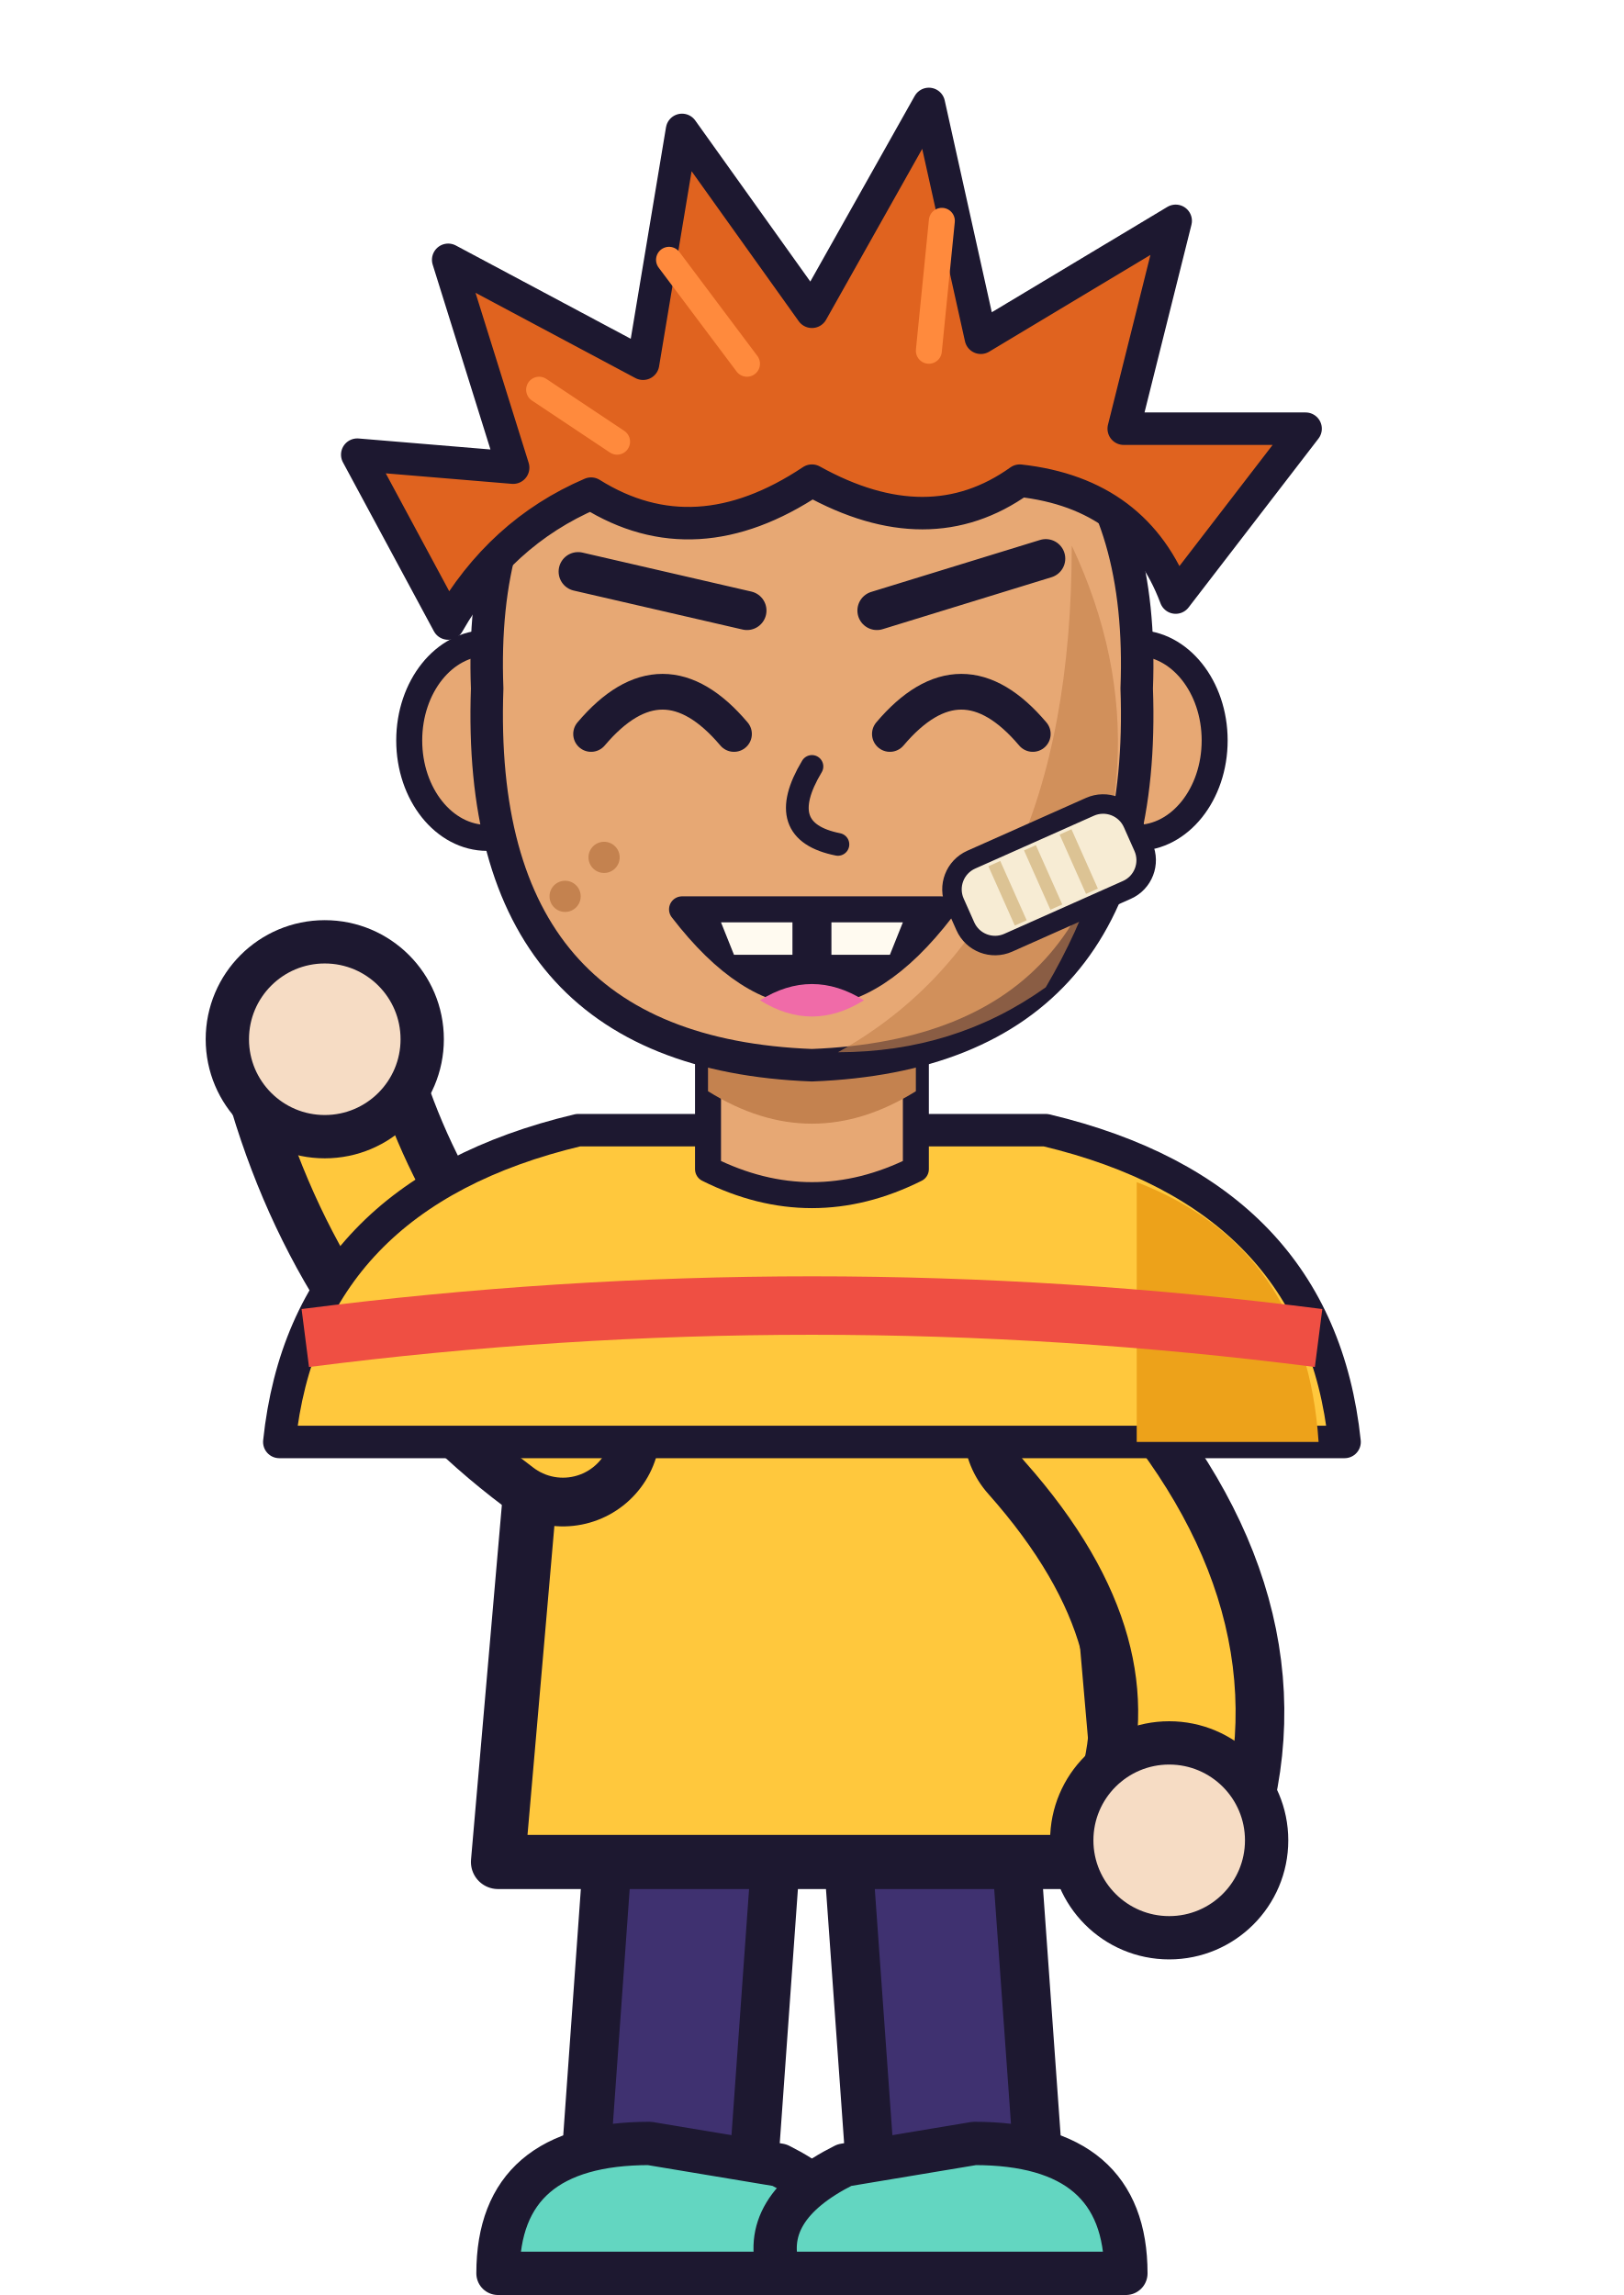
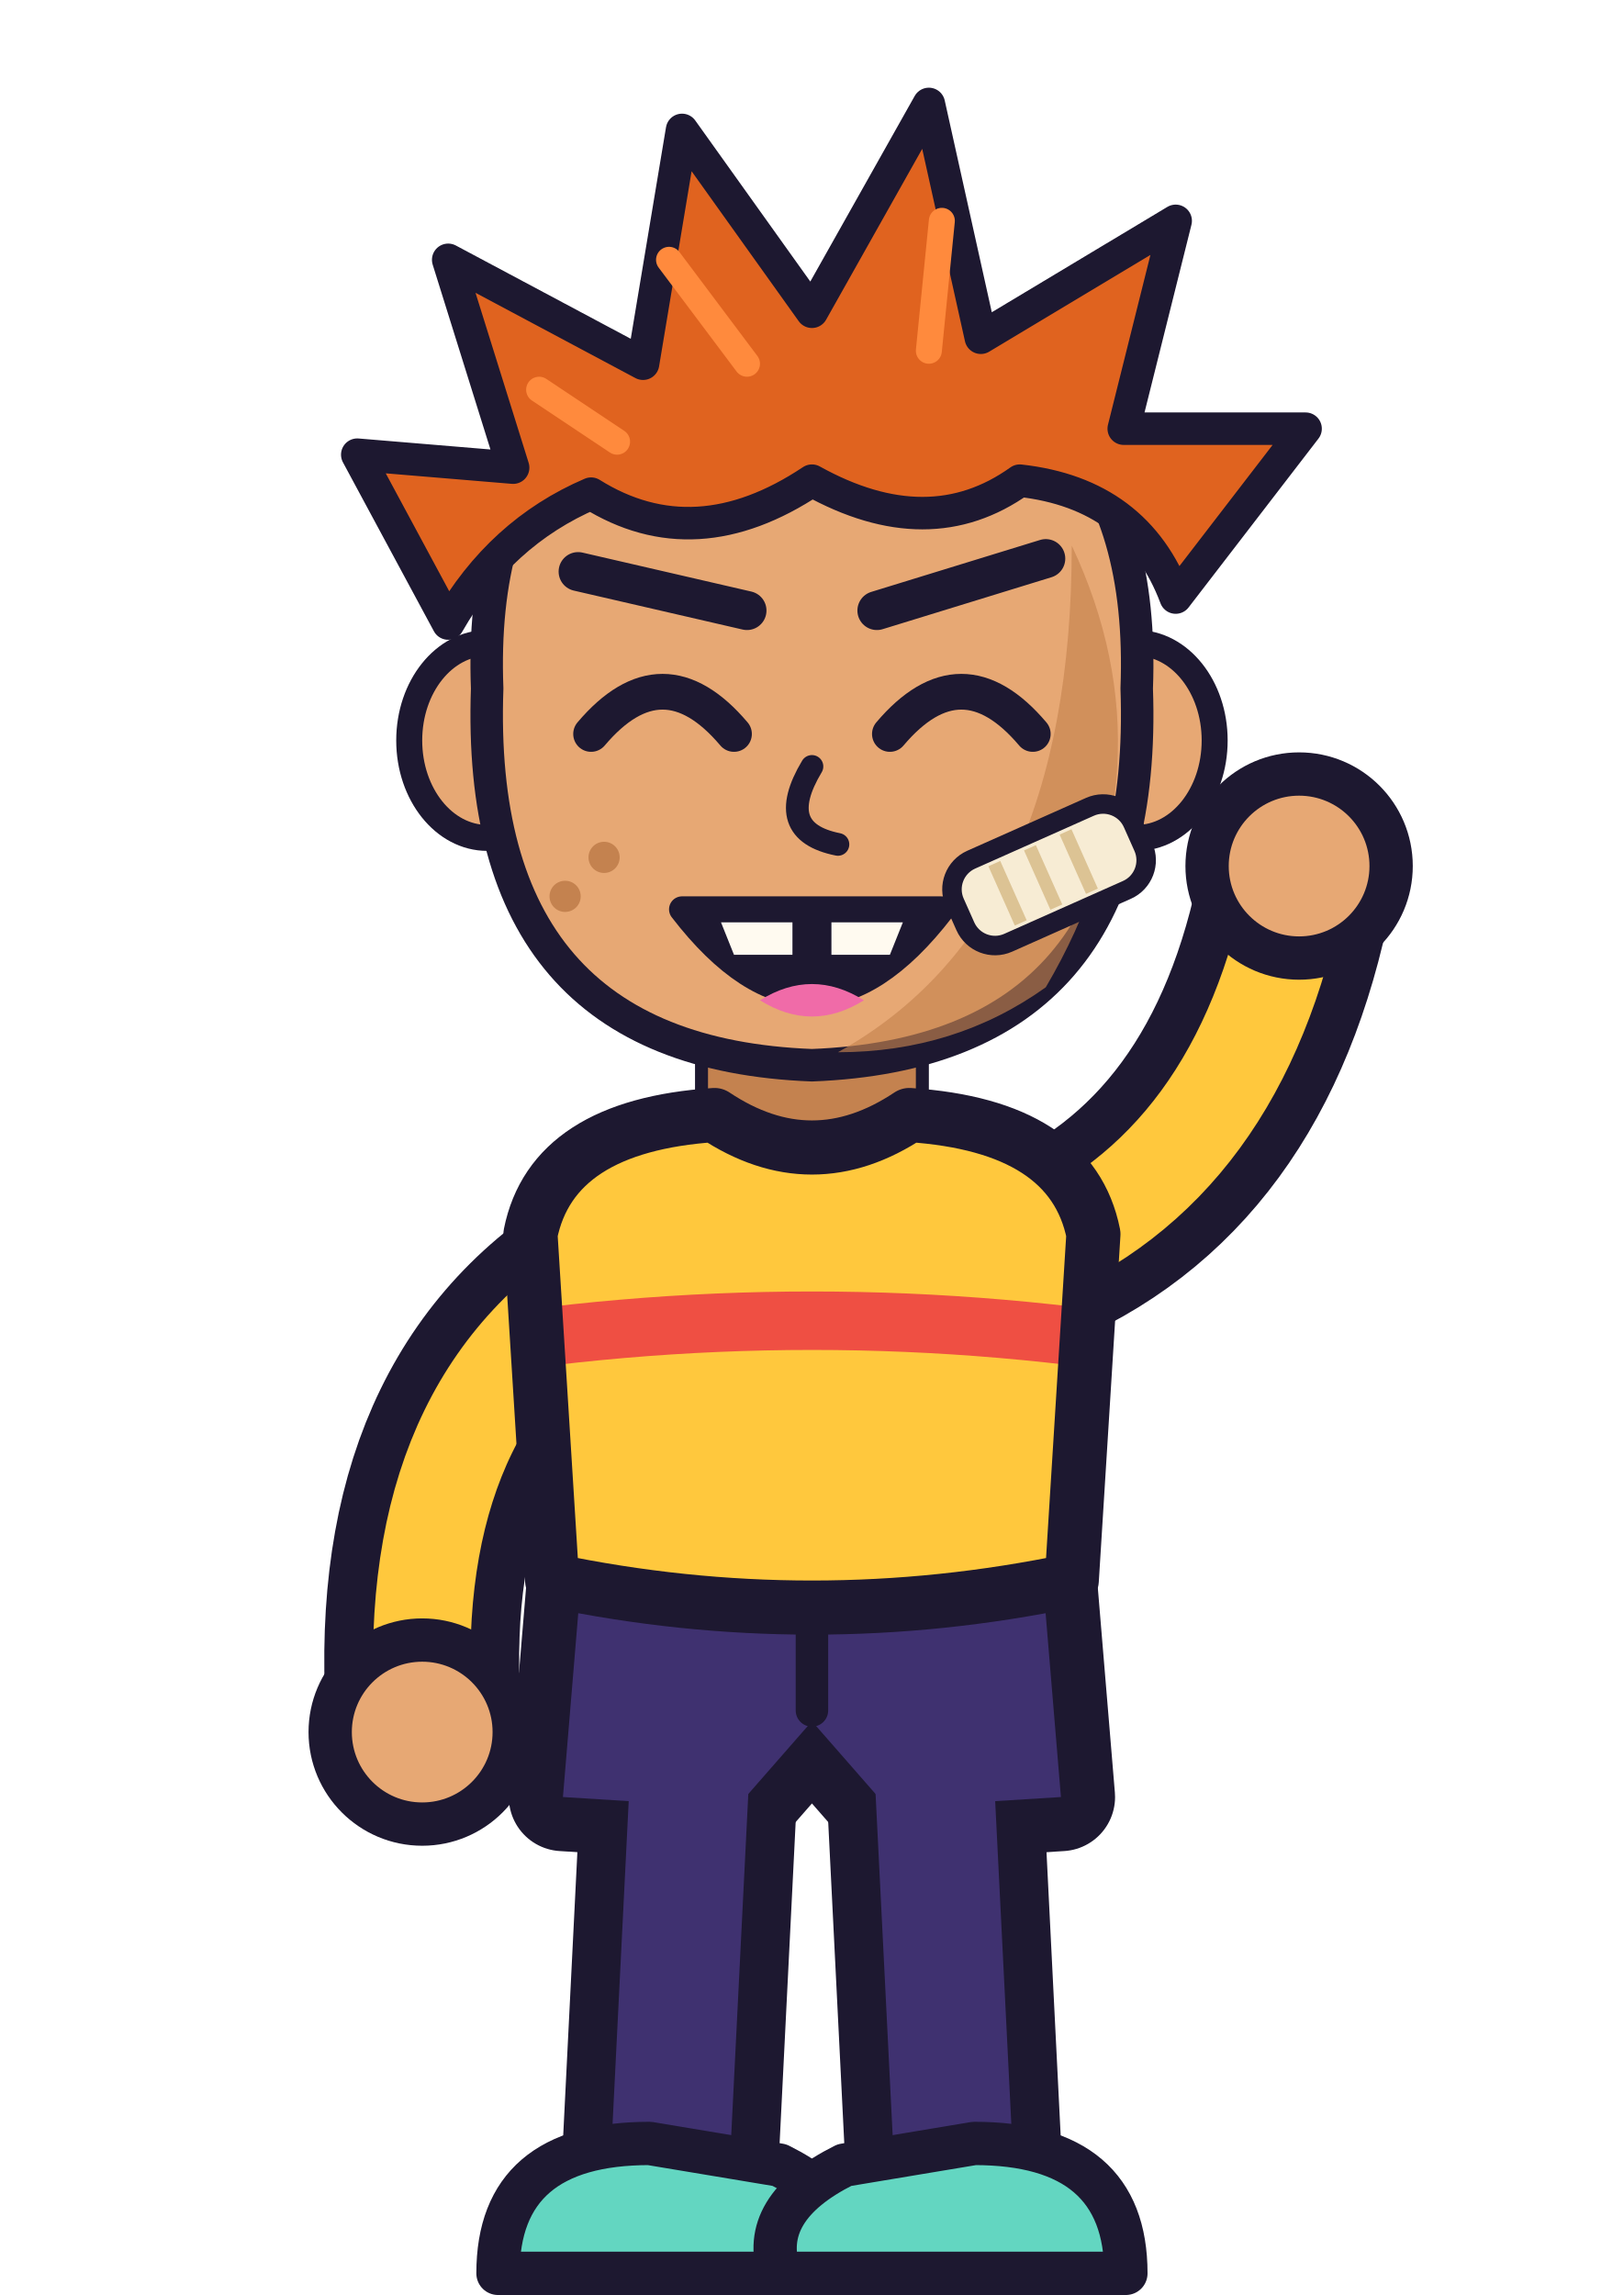
<svg xmlns="http://www.w3.org/2000/svg" viewBox="0 0 150 212" width="150" height="212">
-   <path d="M64 170 L62 198" fill="none" stroke="#1d1830" stroke-width="20" stroke-linecap="round" stroke-linejoin="round" />
-   <path d="M64 170 L62 198" fill="none" stroke="#3f3170" stroke-width="11" stroke-linecap="round" stroke-linejoin="round" />
-   <path d="M86 170 L88 198" fill="none" stroke="#1d1830" stroke-width="20" stroke-linecap="round" stroke-linejoin="round" />
-   <path d="M86 170 L88 198" fill="none" stroke="#3f3170" stroke-width="11" stroke-linecap="round" stroke-linejoin="round" />
+   <path d="M58 117 Q38 128 39 156" fill="none" stroke="#1d1830" stroke-width="18" stroke-linecap="round" />
+   <path d="M58 117 Q38 128 39 156" fill="none" stroke="#ffc83d" stroke-width="9" stroke-linecap="round" />
+   <path d="M92 117 Q113 110 119 85" fill="none" stroke="#1d1830" stroke-width="18" stroke-linecap="round" />
+   <path d="M92 117 Q113 110 119 85" fill="none" stroke="#ffc83d" stroke-width="9" stroke-linecap="round" />
+   <g transform="translate(15 0) scale(0.6)">
+     <g>
+       <path d="M84 150 L84 180 Q100 188 116 180 L116 150 Z" fill="#e7a874" stroke="#1d1830" stroke-width="4" stroke-linejoin="round" stroke-linecap="round" />
+       <path d="M84 158 Q100 170 116 158 L116 168 Q100 178 84 168 Z" fill="#c4824f" />
+     </g>
+   </g>
+   <path d="M54 142 L96 142 L98 166 L82 167 L75 159 L68 167 L52 166 Z" fill="none" stroke="#1d1830" stroke-width="10" stroke-linejoin="round" />
+   <path d="M64 158 L62 198 M86 158 L88 198" fill="none" stroke="#1d1830" stroke-width="20" stroke-linecap="round" />
+   <path d="M54 142 L96 142 L98 166 L82 167 L75 159 L68 167 L52 166 Z" fill="#3f3170" />
+   <path d="M64 158 L62 198 M86 158 L88 198" fill="none" stroke="#3f3170" stroke-width="11" stroke-linecap="round" />
+   <path d="M75 146 L75 158" stroke="#1d1830" stroke-width="3" stroke-linecap="round" />
+   <clipPath id="decob">
+     <path d="M66 103 Q75 109 84 103 Q99 104 101 114 L99 146 Q75 151 51 146 L49 114 Q51 104 66 103 Z" />
+   </clipPath>
+   <path d="M66 103 Q75 109 84 103 Q99 104 101 114 L99 146 Q75 151 51 146 L49 114 Q51 104 66 103 Z" fill="#ffc83d" />
+   <g clip-path="url(#decob)">
+     <path d="M40 125 Q75 119 110 125" fill="none" stroke="#ef4f43" stroke-width="5.4" />
+     <path d="M98 100 Q106 130 108 160 L130 160 L130 100 Z" fill="#1d1830" opacity="0.14" />
+   </g>
+   <path d="M66 103 Q75 109 84 103 Q99 104 101 114 L99 146 Q75 151 51 146 L49 114 Q51 104 66 103 Z" fill="none" stroke="#1d1830" stroke-width="5" stroke-linejoin="round" />
  <path d="M46 210 Q46 198 60 198 L72 200 Q80 204 78 210 Z" fill="#63d6c1" stroke="#1d1830" stroke-width="4" stroke-linejoin="round" />
  <path d="M104 210 Q104 198 90 198 L78 200 Q70 204 72 210 Z" fill="#63d6c1" stroke="#1d1830" stroke-width="4" stroke-linejoin="round" />
-   <path d="M50 126 L100 126 L104 172 L46 172 Z" fill="#ffc83d" stroke="#1d1830" stroke-width="5" stroke-linejoin="round" />
-   <path d="M52 132 Q36 120 30 100" fill="none" stroke="#1d1830" stroke-width="18" stroke-linecap="round" stroke-linejoin="round" />
-   <path d="M52 132 Q36 120 30 100" fill="none" stroke="#ffc83d" stroke-width="9" stroke-linecap="round" stroke-linejoin="round" />
-   <circle cx="30" cy="96" r="9" fill="#f6dcc4" stroke="#1d1830" stroke-width="4" />
-   <path d="M98 132 Q114 150 108 168" fill="none" stroke="#1d1830" stroke-width="18" stroke-linecap="round" stroke-linejoin="round" />
-   <path d="M98 132 Q114 150 108 168" fill="none" stroke="#ffc83d" stroke-width="9" stroke-linecap="round" stroke-linejoin="round" />
-   <circle cx="108" cy="170" r="9" fill="#f6dcc4" stroke="#1d1830" stroke-width="4" />
+   <circle cx="39" cy="160" r="8.5" fill="#e7a874" stroke="#1d1830" stroke-width="4" />
+   <circle cx="120" cy="80" r="8.5" fill="#e7a874" stroke="#1d1830" stroke-width="4" />
  <g transform="translate(15 0) scale(0.6)">
    <g>
-       <g>
-         <path d="M18 222 Q22 184 64 174 L136 174 Q178 184 182 222 Z" fill="#ffc83d" stroke="#1d1830" stroke-width="5" stroke-linejoin="round" stroke-linecap="round" />
-         <path d="M150 182 Q176 192 178 222 L150 222 Z" fill="#eda21a" />
-       </g>
-       <path d="M22 206 Q100 196 178 206" fill="none" stroke="#ef4f43" stroke-width="9" />
-       <g>
-         <path d="M84 150 L84 180 Q100 188 116 180 L116 150 Z" fill="#e7a874" stroke="#1d1830" stroke-width="4" stroke-linejoin="round" stroke-linecap="round" />
-         <path d="M84 158 Q100 170 116 158 L116 168 Q100 178 84 168 Z" fill="#c4824f" />
-       </g>
      <ellipse cx="50" cy="114" rx="12" ry="15" fill="#e7a874" stroke="#1d1830" stroke-width="4" stroke-linejoin="round" stroke-linecap="round" />
      <ellipse cx="150" cy="114" rx="12" ry="15" fill="#e7a874" stroke="#1d1830" stroke-width="4" stroke-linejoin="round" stroke-linecap="round" />
      <path d="M50 106 Q48 54 100 52 Q152 54 150 106 Q152 162 100 164 Q48 162 50 106 Z" fill="#e7a874" stroke="#1d1830" stroke-width="5" stroke-linejoin="round" stroke-linecap="round" />
      <path d="M140 84 Q156 118 136 152 Q122 162 104 162 Q140 142 140 84 Z" fill="#c4824f" opacity="0.65" />
      <path d="M44 96 L30 70 L54 72 L44 40 L74 56 L80 20 L100 48 L118 16 L126 52 L156 34 L148 66 L176 66 L156 92 Q150 76 132 74 Q118 84 100 74 Q82 86 66 76 Q52 82 44 96 Z" fill="#e0631f" stroke="#1d1830" stroke-width="5" stroke-linejoin="round" stroke-linecap="round" />
      <path d="M78 40 L90 56 M120 34 L118 54 M58 60 L70 68" stroke="#ff8a3d" stroke-width="4" stroke-linecap="round" />
      <g fill="none" stroke="#1d1830" stroke-width="5.5" stroke-linejoin="round" stroke-linecap="round">
        <path d="M66 113 Q77 100 88 113" />
        <path d="M112 113 Q123 100 134 113" />
      </g>
      <path d="M64 88 L90 94 M110 94 L136 86" fill="none" stroke="#1d1830" stroke-width="6" stroke-linejoin="round" stroke-linecap="round" />
      <g fill="#c4824f">
        <circle cx="68" cy="132" r="2.4" />
        <circle cx="62" cy="138" r="2.4" />
        <circle cx="132" cy="134" r="2.4" />
      </g>
      <g transform="rotate(-24 136 136)">
        <rect x="122" y="128" width="30" height="14" rx="5" fill="#f7ecd4" stroke="#1d1830" stroke-width="3" stroke-linejoin="round" stroke-linecap="round" />
        <path d="M130 130 L130 140 M136 130 L136 140 M142 130 L142 140" stroke="#dcc394" stroke-width="2" />
      </g>
      <path d="M100 118 Q94 128 104 130" fill="none" stroke="#1d1830" stroke-width="3.5" stroke-linejoin="round" stroke-linecap="round" />
      <g>
        <path d="M80 140 Q100 166 120 140 Z" fill="#1d1830" stroke="#1d1830" stroke-width="4" stroke-linejoin="round" stroke-linecap="round" />
        <path d="M86 142 L114 142 L112 147 L88 147 Z" fill="#fffaf0" />
        <rect x="97" y="141" width="6" height="7" fill="#1d1830" />
        <path d="M92 154 Q100 149 108 154 Q100 159 92 154 Z" fill="#f06ba8" />
      </g>
    </g>
  </g>
</svg>
